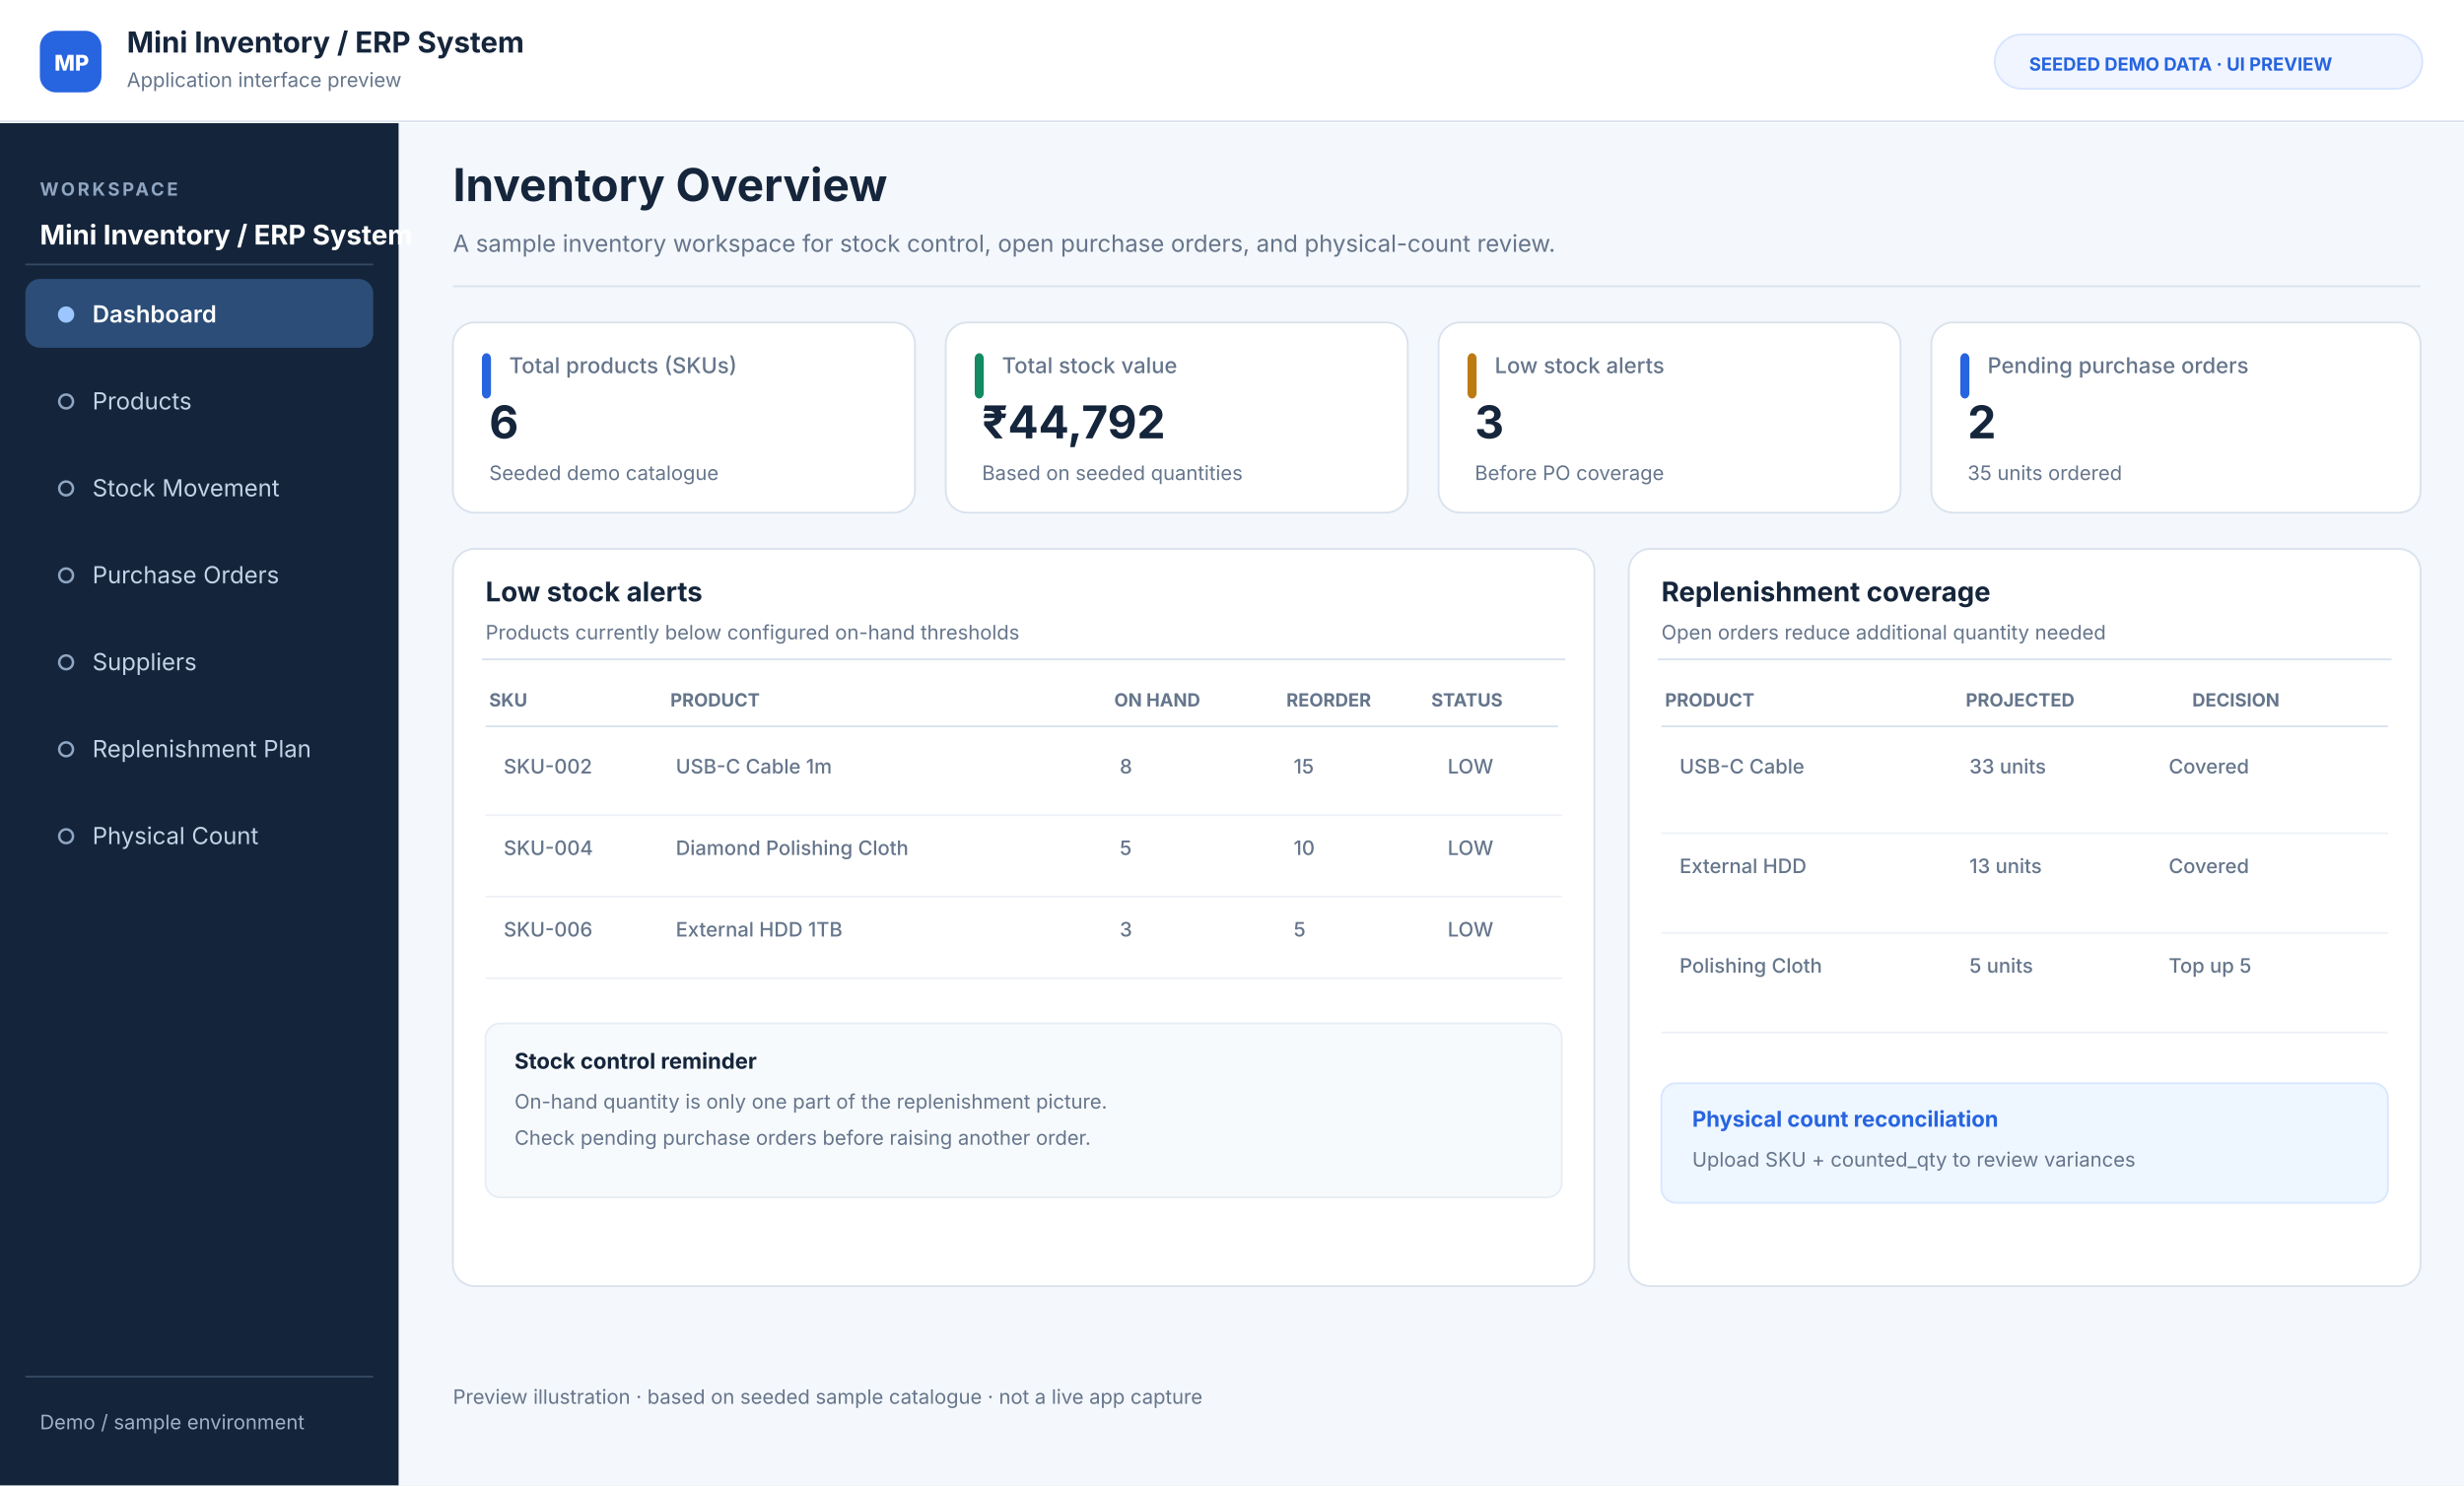
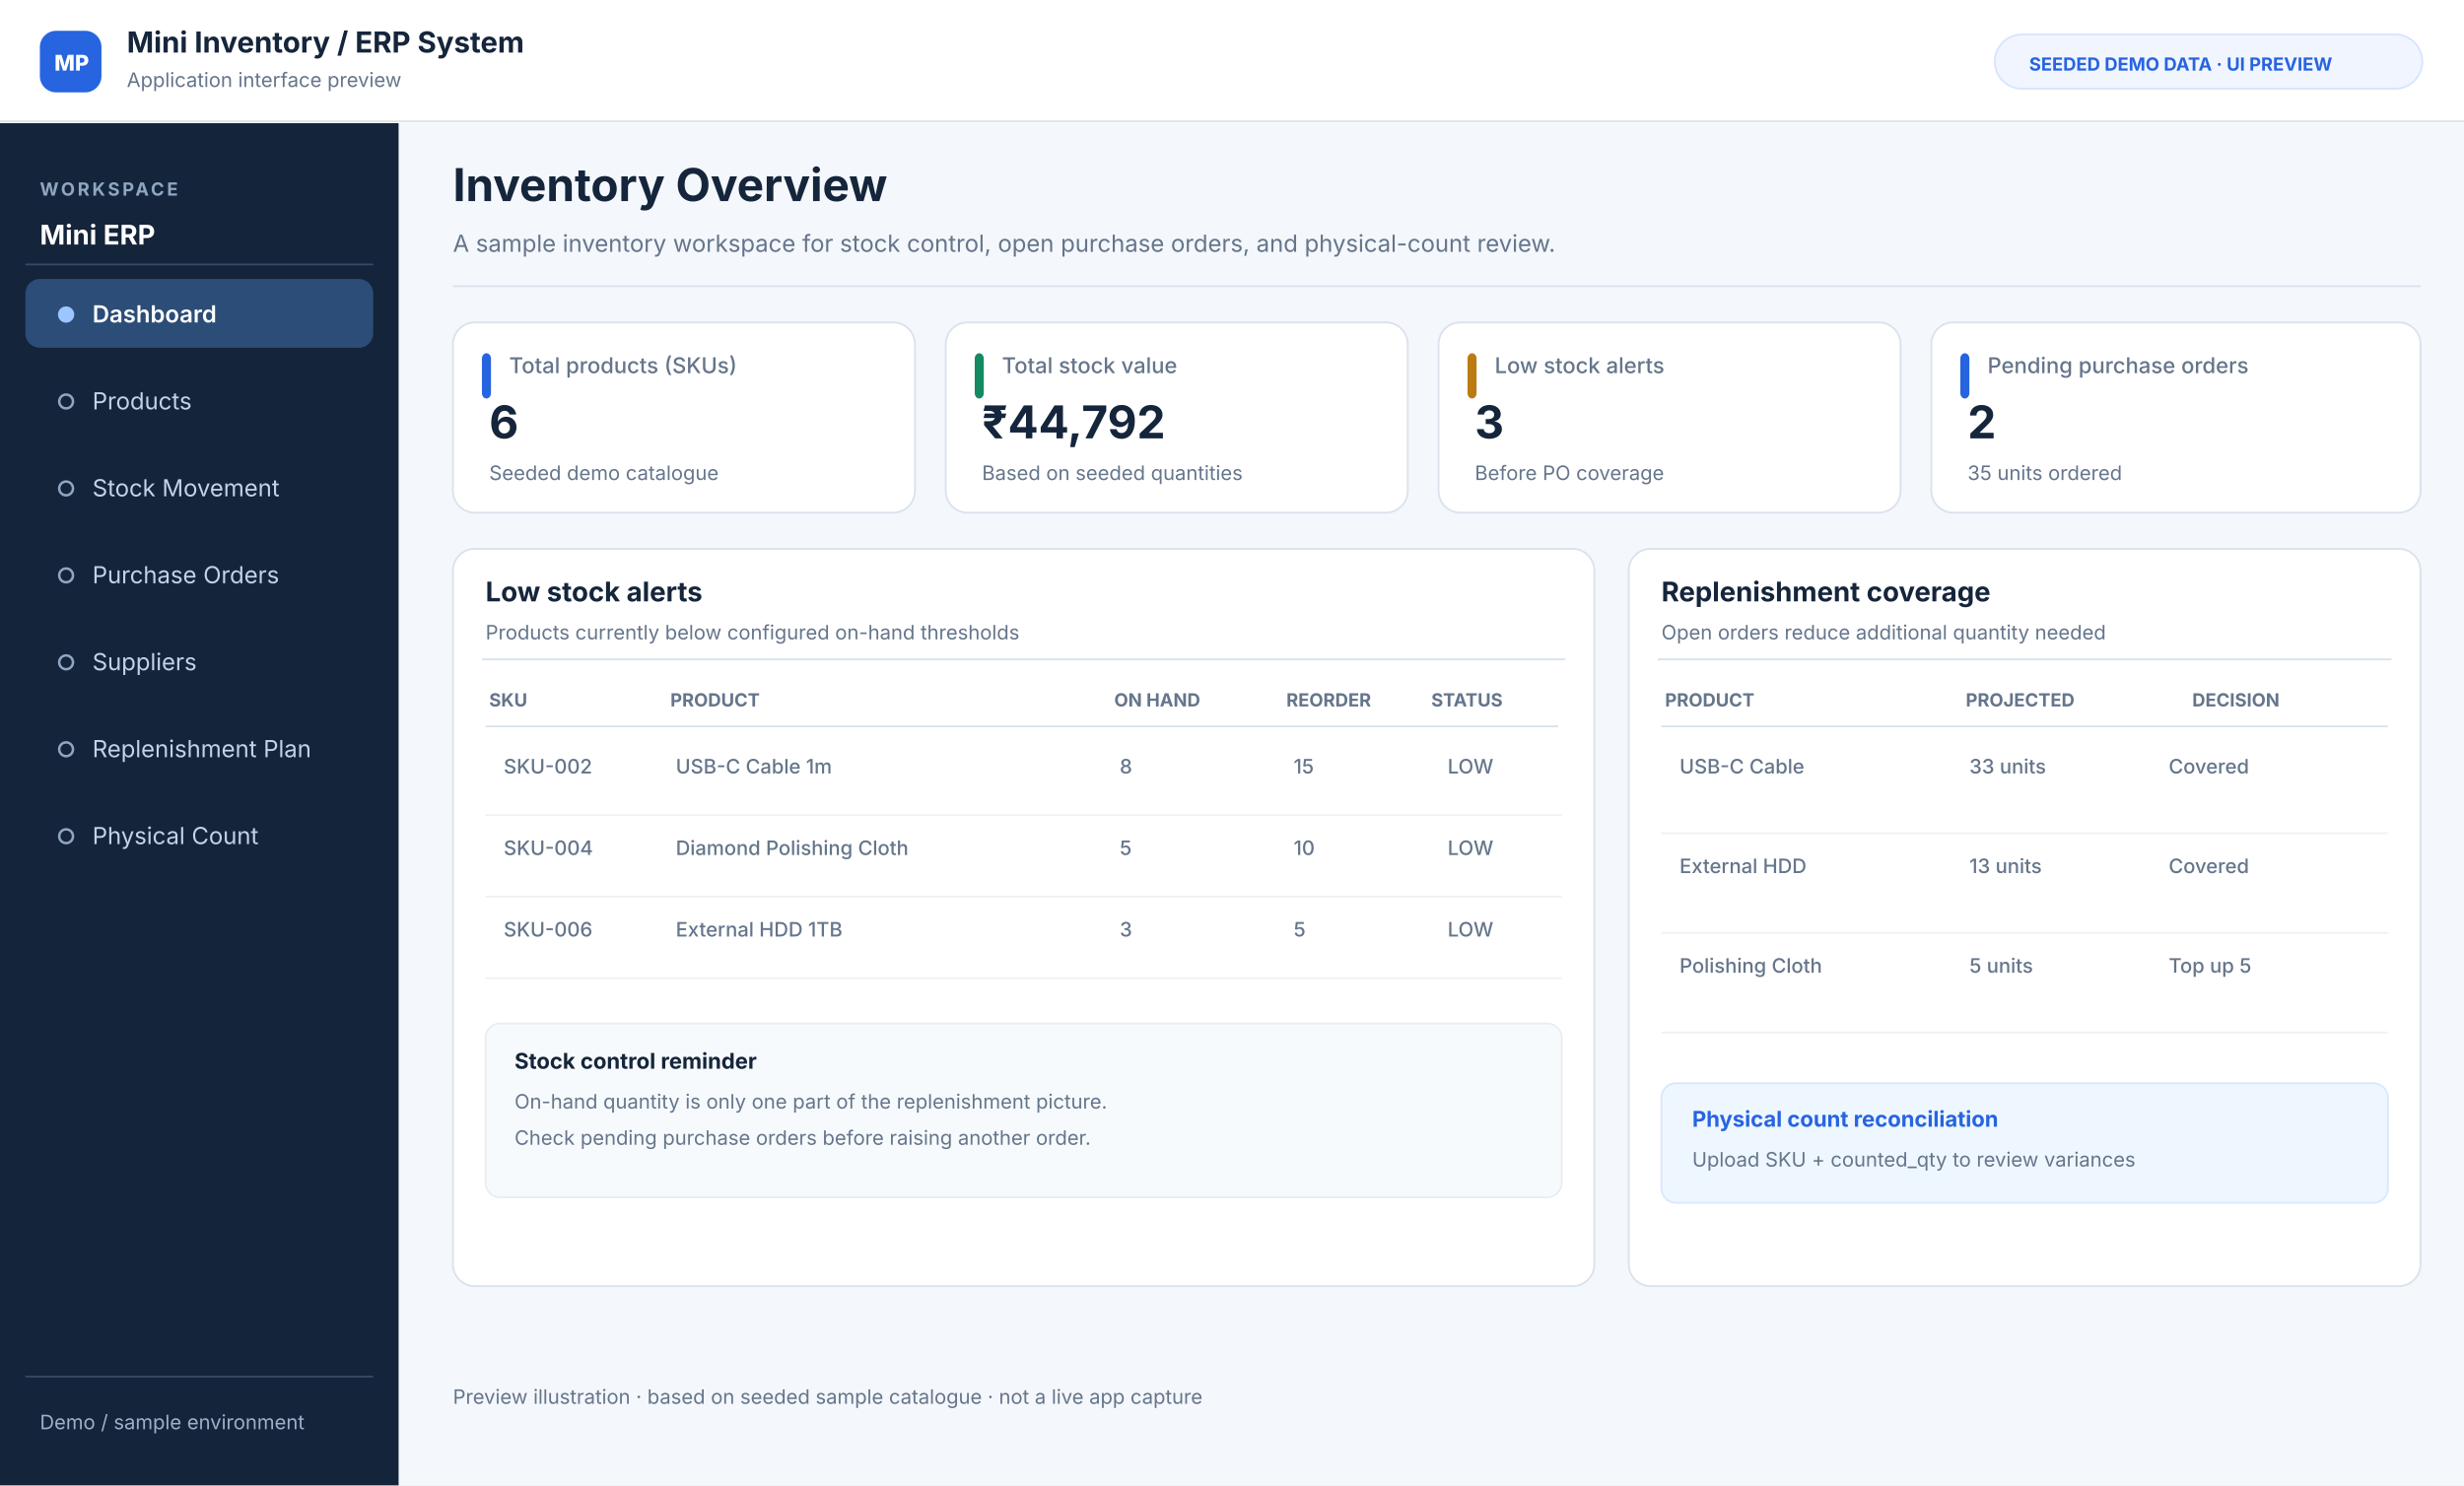
<svg xmlns="http://www.w3.org/2000/svg" width="1360" height="820" viewBox="0 0 1360 820">
  <rect width="1360" height="820" fill="#f4f7fb" />
  <rect x="0" y="0" width="1360" height="68" rx="0" fill="#ffffff" stroke="none" />
  <line x1="0" y1="67" x2="1360" y2="67" stroke="#d9e2ed" stroke-width="1" />
  <rect x="22" y="17" width="34" height="34" rx="9" fill="#2764df" stroke="none" />
  <text x="30" y="39" font-family="Inter,Segoe UI,Arial,sans-serif" font-size="12" fill="#ffffff" font-weight="800">MP</text>
  <text x="70" y="29" font-family="Inter,Segoe UI,Arial,sans-serif" font-size="16" fill="#15253b" font-weight="700">Mini Inventory / ERP System</text>
  <text x="70" y="48" font-family="Inter,Segoe UI,Arial,sans-serif" font-size="11" fill="#65758b" font-weight="400">Application interface preview</text>
  <rect x="1101" y="19" width="236" height="30" rx="15" fill="#f0f5ff" stroke="#d7e4ff" />
  <text x="1120" y="39" font-family="Inter,Segoe UI,Arial,sans-serif" font-size="10" fill="#2764df" font-weight="700">SEEDED DEMO DATA · UI PREVIEW</text>
  <rect x="0" y="68" width="220" height="752" rx="0" fill="#14243a" stroke="none" />
  <text x="22" y="108" font-family="Inter,Segoe UI,Arial,sans-serif" font-size="10" fill="#8fa6c2" font-weight="700" letter-spacing="1.5">WORKSPACE</text>
-   <text x="22" y="135" font-family="Inter,Segoe UI,Arial,sans-serif" font-size="15" fill="#ffffff" font-weight="700">Mini Inventory / ERP System</text>
+   <text x="22" y="135" font-family="Inter,Segoe UI,Arial,sans-serif" font-size="15" fill="#ffffff" font-weight="700">Mini ERP</text>
  <line x1="14" y1="146" x2="206" y2="146" stroke="#354963" stroke-width="1" />
  <rect x="14" y="154" width="192" height="38" rx="8" fill="#2b4d77" stroke="none" />
  <text x="31" y="178" font-family="Inter,Segoe UI,Arial,sans-serif" font-size="12" fill="#9cc6ff" font-weight="700">●</text>
  <text x="51" y="178" font-family="Inter,Segoe UI,Arial,sans-serif" font-size="13" fill="#ffffff" font-weight="600">Dashboard</text>
  <text x="31" y="226" font-family="Inter,Segoe UI,Arial,sans-serif" font-size="12" fill="#8fa6c2" font-weight="700">○</text>
  <text x="51" y="226" font-family="Inter,Segoe UI,Arial,sans-serif" font-size="13" fill="#c4d2e5" font-weight="400">Products</text>
  <text x="31" y="274" font-family="Inter,Segoe UI,Arial,sans-serif" font-size="12" fill="#8fa6c2" font-weight="700">○</text>
  <text x="51" y="274" font-family="Inter,Segoe UI,Arial,sans-serif" font-size="13" fill="#c4d2e5" font-weight="400">Stock Movement</text>
  <text x="31" y="322" font-family="Inter,Segoe UI,Arial,sans-serif" font-size="12" fill="#8fa6c2" font-weight="700">○</text>
  <text x="51" y="322" font-family="Inter,Segoe UI,Arial,sans-serif" font-size="13" fill="#c4d2e5" font-weight="400">Purchase Orders</text>
  <text x="31" y="370" font-family="Inter,Segoe UI,Arial,sans-serif" font-size="12" fill="#8fa6c2" font-weight="700">○</text>
  <text x="51" y="370" font-family="Inter,Segoe UI,Arial,sans-serif" font-size="13" fill="#c4d2e5" font-weight="400">Suppliers</text>
  <text x="31" y="418" font-family="Inter,Segoe UI,Arial,sans-serif" font-size="12" fill="#8fa6c2" font-weight="700">○</text>
  <text x="51" y="418" font-family="Inter,Segoe UI,Arial,sans-serif" font-size="13" fill="#c4d2e5" font-weight="400">Replenishment Plan</text>
  <text x="31" y="466" font-family="Inter,Segoe UI,Arial,sans-serif" font-size="12" fill="#8fa6c2" font-weight="700">○</text>
  <text x="51" y="466" font-family="Inter,Segoe UI,Arial,sans-serif" font-size="13" fill="#c4d2e5" font-weight="400">Physical Count</text>
  <line x1="14" y1="760" x2="206" y2="760" stroke="#354963" stroke-width="1" />
  <text x="22" y="789" font-family="Inter,Segoe UI,Arial,sans-serif" font-size="11" fill="#9eb0c7" font-weight="400">Demo / sample environment</text>
  <text x="250" y="111" font-family="Inter,Segoe UI,Arial,sans-serif" font-size="25" fill="#15253b" font-weight="750">Inventory Overview</text>
  <text x="250" y="139" font-family="Inter,Segoe UI,Arial,sans-serif" font-size="13" fill="#65758b" font-weight="400">A sample inventory workspace for stock control, open purchase orders, and physical-count review.</text>
  <line x1="250" y1="158" x2="1336" y2="158" stroke="#d9e2ed" stroke-width="1" />
  <rect x="250" y="178" width="255" height="105" rx="12" fill="#ffffff" stroke="#d9e2ed" />
  <rect x="266" y="195" width="5" height="25" rx="3" fill="#2764df" stroke="none" />
  <text x="281" y="206" font-family="Inter,Segoe UI,Arial,sans-serif" font-size="12" fill="#65758b" font-weight="500">Total products (SKUs)</text>
  <text x="270" y="242" font-family="Inter,Segoe UI,Arial,sans-serif" font-size="25" fill="#15253b" font-weight="750">6</text>
  <text x="270" y="265" font-family="Inter,Segoe UI,Arial,sans-serif" font-size="11" fill="#65758b" font-weight="400">Seeded demo catalogue</text>
  <rect x="522" y="178" width="255" height="105" rx="12" fill="#ffffff" stroke="#d9e2ed" />
  <rect x="538" y="195" width="5" height="25" rx="3" fill="#138a63" stroke="none" />
  <text x="553" y="206" font-family="Inter,Segoe UI,Arial,sans-serif" font-size="12" fill="#65758b" font-weight="500">Total stock value</text>
  <text x="542" y="242" font-family="Inter,Segoe UI,Arial,sans-serif" font-size="25" fill="#15253b" font-weight="750">₹44,792</text>
  <text x="542" y="265" font-family="Inter,Segoe UI,Arial,sans-serif" font-size="11" fill="#65758b" font-weight="400">Based on seeded quantities</text>
  <rect x="794" y="178" width="255" height="105" rx="12" fill="#ffffff" stroke="#d9e2ed" />
  <rect x="810" y="195" width="5" height="25" rx="3" fill="#bc7a13" stroke="none" />
  <text x="825" y="206" font-family="Inter,Segoe UI,Arial,sans-serif" font-size="12" fill="#65758b" font-weight="500">Low stock alerts</text>
  <text x="814" y="242" font-family="Inter,Segoe UI,Arial,sans-serif" font-size="25" fill="#15253b" font-weight="750">3</text>
  <text x="814" y="265" font-family="Inter,Segoe UI,Arial,sans-serif" font-size="11" fill="#65758b" font-weight="400">Before PO coverage</text>
  <rect x="1066" y="178" width="270" height="105" rx="12" fill="#ffffff" stroke="#d9e2ed" />
  <rect x="1082" y="195" width="5" height="25" rx="3" fill="#2764df" stroke="none" />
  <text x="1097" y="206" font-family="Inter,Segoe UI,Arial,sans-serif" font-size="12" fill="#65758b" font-weight="500">Pending purchase orders</text>
  <text x="1086" y="242" font-family="Inter,Segoe UI,Arial,sans-serif" font-size="25" fill="#15253b" font-weight="750">2</text>
  <text x="1086" y="265" font-family="Inter,Segoe UI,Arial,sans-serif" font-size="11" fill="#65758b" font-weight="400">35 units ordered</text>
  <rect x="250" y="303" width="630" height="407" rx="12" fill="#ffffff" stroke="#d9e2ed" />
  <text x="268" y="332" font-family="Inter,Segoe UI,Arial,sans-serif" font-size="15" fill="#15253b" font-weight="700">Low stock alerts</text>
  <text x="268" y="353" font-family="Inter,Segoe UI,Arial,sans-serif" font-size="11" fill="#65758b" font-weight="400">Products currently below configured on-hand thresholds</text>
  <line x1="266" y1="364" x2="864" y2="364" stroke="#d9e2ed" stroke-width="1" />
  <text x="270" y="390" font-family="Inter,Segoe UI,Arial,sans-serif" font-size="10" fill="#65758b" font-weight="700">SKU</text>
  <text x="370" y="390" font-family="Inter,Segoe UI,Arial,sans-serif" font-size="10" fill="#65758b" font-weight="700">PRODUCT</text>
  <text x="615" y="390" font-family="Inter,Segoe UI,Arial,sans-serif" font-size="10" fill="#65758b" font-weight="700">ON HAND</text>
  <text x="710" y="390" font-family="Inter,Segoe UI,Arial,sans-serif" font-size="10" fill="#65758b" font-weight="700">REORDER</text>
  <text x="790" y="390" font-family="Inter,Segoe UI,Arial,sans-serif" font-size="10" fill="#65758b" font-weight="700">STATUS</text>
  <line x1="268" y1="401" x2="860" y2="401" stroke="#d9e2ed" stroke-width="1" />
  <text x="278" y="427" font-family="Inter,Segoe UI,Arial,sans-serif" font-size="11" fill="#65758b" font-weight="500">SKU-002</text>
  <text x="373" y="427" font-family="Inter,Segoe UI,Arial,sans-serif" font-size="11" fill="#65758b" font-weight="500">USB-C Cable 1m</text>
  <text x="618" y="427" font-family="Inter,Segoe UI,Arial,sans-serif" font-size="11" fill="#65758b" font-weight="500">8</text>
  <text x="714" y="427" font-family="Inter,Segoe UI,Arial,sans-serif" font-size="11" fill="#65758b" font-weight="500">15</text>
  <text x="799" y="427" font-family="Inter,Segoe UI,Arial,sans-serif" font-size="11" fill="#65758b" font-weight="500">LOW</text>
  <line x1="268" y1="450" x2="862" y2="450" stroke="#edf1f6" stroke-width="1" />
  <text x="278" y="472" font-family="Inter,Segoe UI,Arial,sans-serif" font-size="11" fill="#65758b" font-weight="500">SKU-004</text>
  <text x="373" y="472" font-family="Inter,Segoe UI,Arial,sans-serif" font-size="11" fill="#65758b" font-weight="500">Diamond Polishing Cloth</text>
  <text x="618" y="472" font-family="Inter,Segoe UI,Arial,sans-serif" font-size="11" fill="#65758b" font-weight="500">5</text>
  <text x="714" y="472" font-family="Inter,Segoe UI,Arial,sans-serif" font-size="11" fill="#65758b" font-weight="500">10</text>
  <text x="799" y="472" font-family="Inter,Segoe UI,Arial,sans-serif" font-size="11" fill="#65758b" font-weight="500">LOW</text>
  <line x1="268" y1="495" x2="862" y2="495" stroke="#edf1f6" stroke-width="1" />
  <text x="278" y="517" font-family="Inter,Segoe UI,Arial,sans-serif" font-size="11" fill="#65758b" font-weight="500">SKU-006</text>
  <text x="373" y="517" font-family="Inter,Segoe UI,Arial,sans-serif" font-size="11" fill="#65758b" font-weight="500">External HDD 1TB</text>
  <text x="618" y="517" font-family="Inter,Segoe UI,Arial,sans-serif" font-size="11" fill="#65758b" font-weight="500">3</text>
  <text x="714" y="517" font-family="Inter,Segoe UI,Arial,sans-serif" font-size="11" fill="#65758b" font-weight="500">5</text>
  <text x="799" y="517" font-family="Inter,Segoe UI,Arial,sans-serif" font-size="11" fill="#65758b" font-weight="500">LOW</text>
  <line x1="268" y1="540" x2="862" y2="540" stroke="#edf1f6" stroke-width="1" />
  <rect x="268" y="565" width="594" height="96" rx="8" fill="#f7fafc" stroke="#e7edf5" />
  <text x="284" y="590" font-family="Inter,Segoe UI,Arial,sans-serif" font-size="12" fill="#15253b" font-weight="700">Stock control reminder</text>
  <text x="284" y="612" font-family="Inter,Segoe UI,Arial,sans-serif" font-size="11" fill="#65758b" font-weight="400">On-hand quantity is only one part of the replenishment picture.</text>
  <text x="284" y="632" font-family="Inter,Segoe UI,Arial,sans-serif" font-size="11" fill="#65758b" font-weight="400">Check pending purchase orders before raising another order.</text>
  <rect x="899" y="303" width="437" height="407" rx="12" fill="#ffffff" stroke="#d9e2ed" />
  <text x="917" y="332" font-family="Inter,Segoe UI,Arial,sans-serif" font-size="15" fill="#15253b" font-weight="700">Replenishment coverage</text>
  <text x="917" y="353" font-family="Inter,Segoe UI,Arial,sans-serif" font-size="11" fill="#65758b" font-weight="400">Open orders reduce additional quantity needed</text>
  <line x1="915" y1="364" x2="1320" y2="364" stroke="#d9e2ed" stroke-width="1" />
  <text x="919" y="390" font-family="Inter,Segoe UI,Arial,sans-serif" font-size="10" fill="#65758b" font-weight="700">PRODUCT</text>
  <text x="1085" y="390" font-family="Inter,Segoe UI,Arial,sans-serif" font-size="10" fill="#65758b" font-weight="700">PROJECTED</text>
  <text x="1210" y="390" font-family="Inter,Segoe UI,Arial,sans-serif" font-size="10" fill="#65758b" font-weight="700">DECISION</text>
  <line x1="917" y1="401" x2="1318" y2="401" stroke="#d9e2ed" stroke-width="1" />
  <text x="927" y="427" font-family="Inter,Segoe UI,Arial,sans-serif" font-size="11" fill="#65758b" font-weight="500">USB-C Cable</text>
  <text x="1087" y="427" font-family="Inter,Segoe UI,Arial,sans-serif" font-size="11" fill="#65758b" font-weight="500">33 units</text>
  <text x="1197" y="427" font-family="Inter,Segoe UI,Arial,sans-serif" font-size="11" fill="#65758b" font-weight="500">Covered</text>
  <line x1="917" y1="460" x2="1318" y2="460" stroke="#edf1f6" stroke-width="1" />
  <text x="927" y="482" font-family="Inter,Segoe UI,Arial,sans-serif" font-size="11" fill="#65758b" font-weight="500">External HDD</text>
  <text x="1087" y="482" font-family="Inter,Segoe UI,Arial,sans-serif" font-size="11" fill="#65758b" font-weight="500">13 units</text>
  <text x="1197" y="482" font-family="Inter,Segoe UI,Arial,sans-serif" font-size="11" fill="#65758b" font-weight="500">Covered</text>
  <line x1="917" y1="515" x2="1318" y2="515" stroke="#edf1f6" stroke-width="1" />
  <text x="927" y="537" font-family="Inter,Segoe UI,Arial,sans-serif" font-size="11" fill="#65758b" font-weight="500">Polishing Cloth</text>
  <text x="1087" y="537" font-family="Inter,Segoe UI,Arial,sans-serif" font-size="11" fill="#65758b" font-weight="500">5 units</text>
  <text x="1197" y="537" font-family="Inter,Segoe UI,Arial,sans-serif" font-size="11" fill="#65758b" font-weight="500">Top up 5</text>
  <line x1="917" y1="570" x2="1318" y2="570" stroke="#edf1f6" stroke-width="1" />
  <rect x="917" y="598" width="401" height="66" rx="8" fill="#eef6ff" stroke="#d8e7ff" />
  <text x="934" y="622" font-family="Inter,Segoe UI,Arial,sans-serif" font-size="12" fill="#2764df" font-weight="700">Physical count reconciliation</text>
  <text x="934" y="644" font-family="Inter,Segoe UI,Arial,sans-serif" font-size="11" fill="#65758b" font-weight="400">Upload SKU + counted_qty to review variances</text>
  <text x="250" y="775" font-family="Inter,Segoe UI,Arial,sans-serif" font-size="11" fill="#65758b" font-weight="400">Preview illustration · based on seeded sample catalogue · not a live app capture</text>
</svg>
